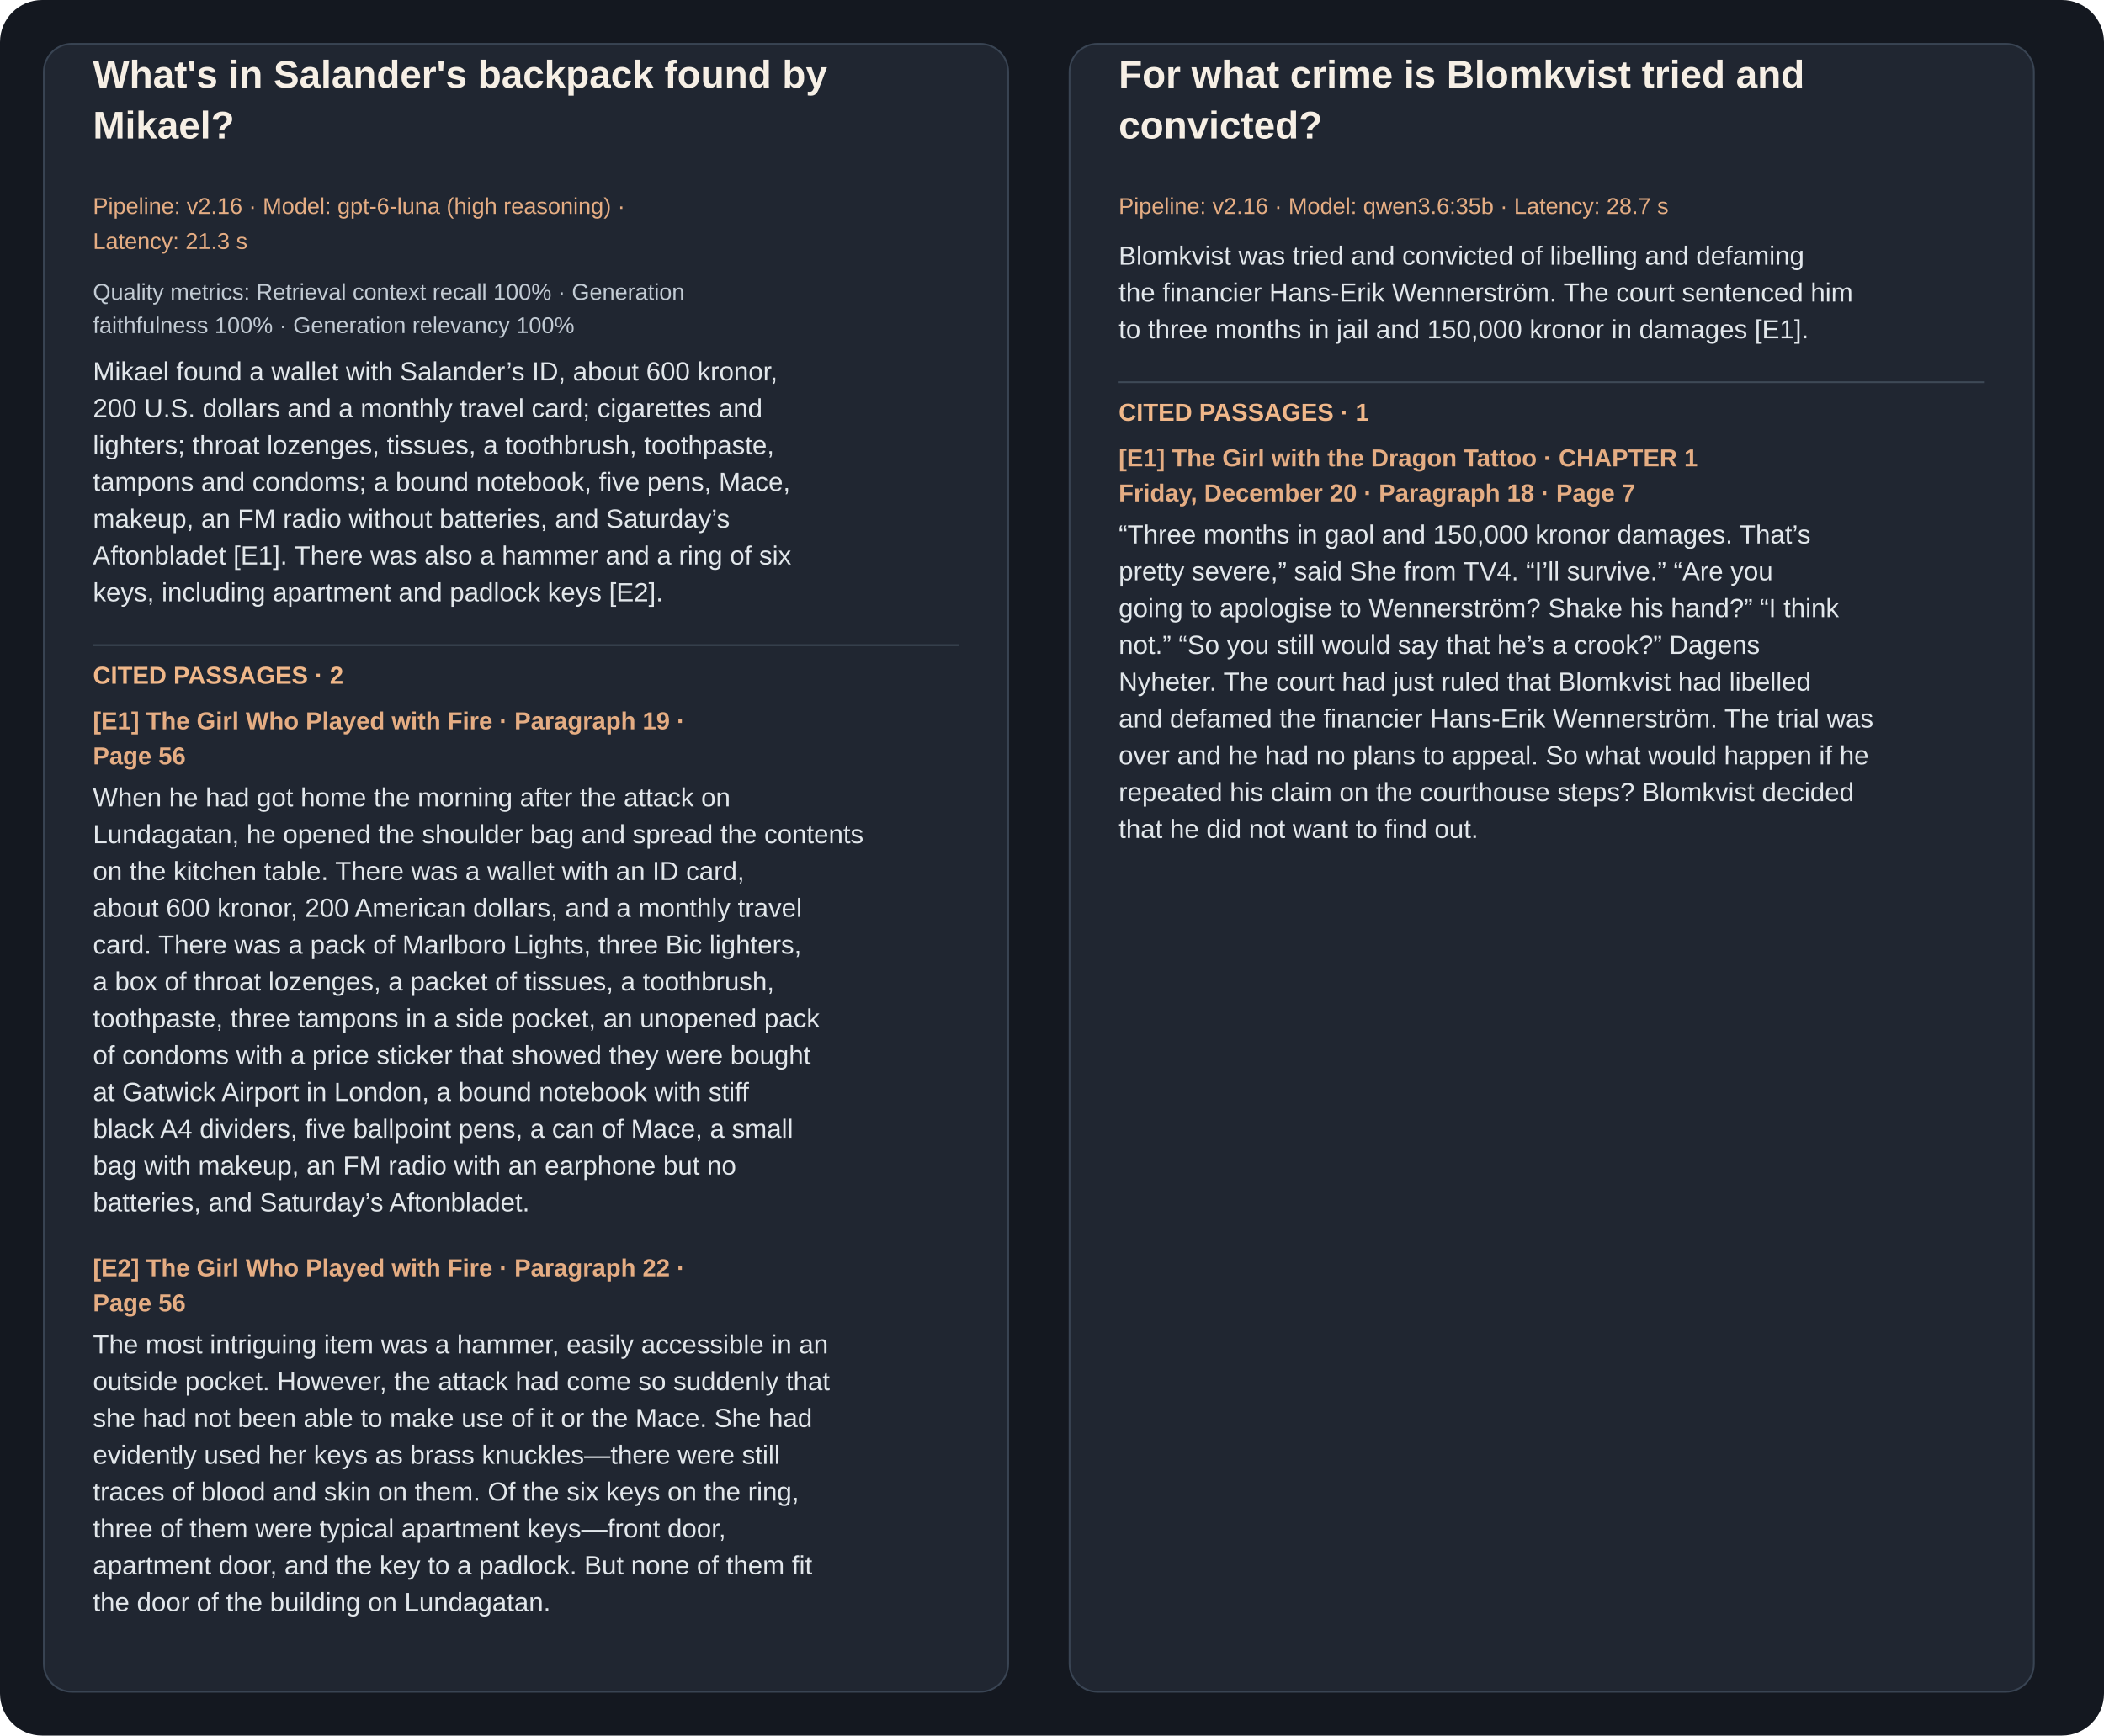
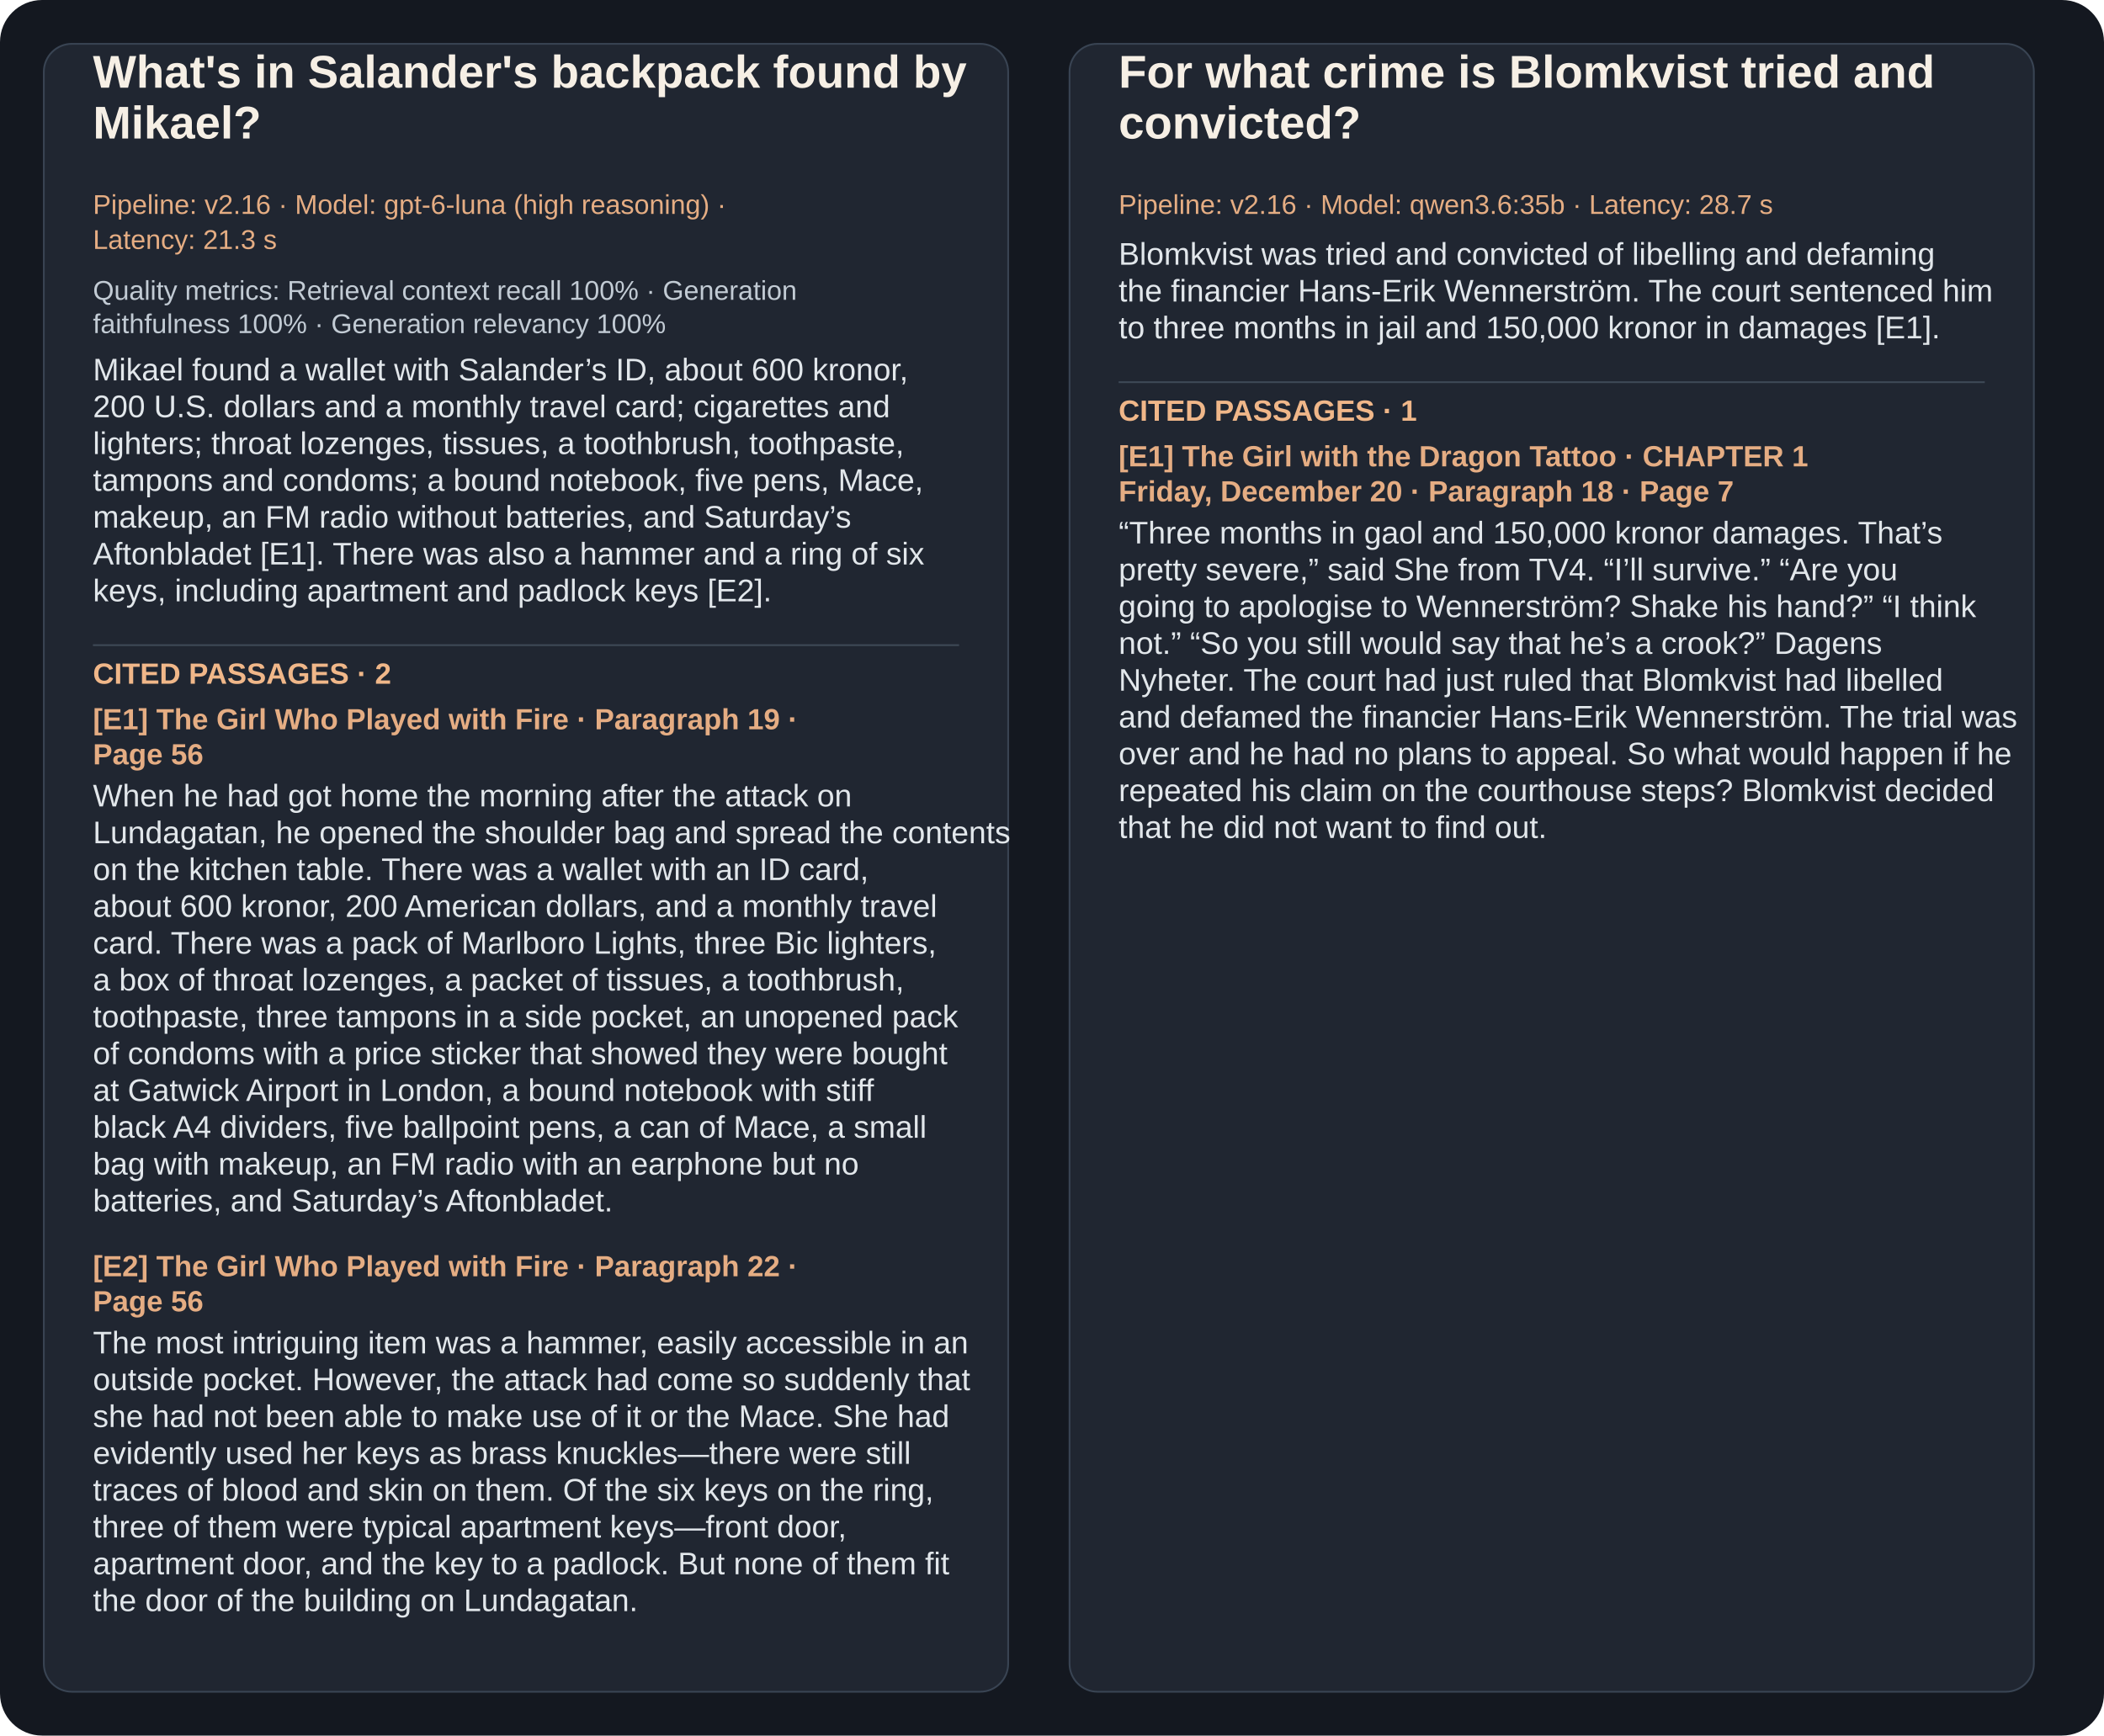
<svg xmlns="http://www.w3.org/2000/svg" width="1200" height="990" viewBox="0 0 1200 990" role="img" aria-labelledby="title desc">
  <rect width="1200" height="990" rx="24" fill="#141820" />
  <rect x="25" y="25" width="550" height="940" rx="16" fill="#202631" stroke="#394453" />
-   <text x="53" y="50" font-family="Arial, sans-serif" font-size="22" font-weight="bold" fill="#f6efe5">What's in Salander's backpack found by</text>
-   <text x="53" y="79" font-family="Arial, sans-serif" font-size="22" font-weight="bold" fill="#f6efe5">Mikael?</text>
-   <text x="53" y="122" font-family="Arial, sans-serif" font-size="13" font-weight="normal" fill="#e5ad83">Pipeline: v2.16 · Model: gpt-6-luna (high reasoning) ·</text>
-   <text x="53" y="142" font-family="Arial, sans-serif" font-size="13" font-weight="normal" fill="#e5ad83">Latency: 21.3 s</text>
-   <text x="53" y="171" font-family="Arial, sans-serif" font-size="13" font-weight="normal" fill="#c2cbd4">Quality metrics: Retrieval context recall 100% · Generation</text>
-   <text x="53" y="190" font-family="Arial, sans-serif" font-size="13" font-weight="normal" fill="#c2cbd4">faithfulness 100% · Generation relevancy 100%</text>
-   <text x="53" y="217" font-family="Arial, sans-serif" font-size="15" font-weight="normal" fill="#e2e7eb">Mikael found a wallet with Salander’s ID, about 600 kronor,</text>
-   <text x="53" y="238" font-family="Arial, sans-serif" font-size="15" font-weight="normal" fill="#e2e7eb">200 U.S. dollars and a monthly travel card; cigarettes and</text>
-   <text x="53" y="259" font-family="Arial, sans-serif" font-size="15" font-weight="normal" fill="#e2e7eb">lighters; throat lozenges, tissues, a toothbrush, toothpaste,</text>
-   <text x="53" y="280" font-family="Arial, sans-serif" font-size="15" font-weight="normal" fill="#e2e7eb">tampons and condoms; a bound notebook, five pens, Mace,</text>
-   <text x="53" y="301" font-family="Arial, sans-serif" font-size="15" font-weight="normal" fill="#e2e7eb">makeup, an FM radio without batteries, and Saturday’s</text>
-   <text x="53" y="322" font-family="Arial, sans-serif" font-size="15" font-weight="normal" fill="#e2e7eb">Aftonbladet [E1]. There was also a hammer and a ring of six</text>
-   <text x="53" y="343" font-family="Arial, sans-serif" font-size="15" font-weight="normal" fill="#e2e7eb">keys, including apartment and padlock keys [E2].</text>
+   <text x="53" y="50" font-family="Arial, sans-serif" font-size="26.18" font-weight="bold" fill="#f6efe5">What's in Salander's backpack found by</text>
+   <text x="53" y="79" font-family="Arial, sans-serif" font-size="26.18" font-weight="bold" fill="#f6efe5">Mikael?</text>
+   <text x="53" y="122" font-family="Arial, sans-serif" font-size="15.47" font-weight="normal" fill="#e5ad83">Pipeline: v2.16 · Model: gpt-6-luna (high reasoning) ·</text>
+   <text x="53" y="142" font-family="Arial, sans-serif" font-size="15.47" font-weight="normal" fill="#e5ad83">Latency: 21.3 s</text>
+   <text x="53" y="171" font-family="Arial, sans-serif" font-size="15.47" font-weight="normal" fill="#c2cbd4">Quality metrics: Retrieval context recall 100% · Generation</text>
+   <text x="53" y="190" font-family="Arial, sans-serif" font-size="15.47" font-weight="normal" fill="#c2cbd4">faithfulness 100% · Generation relevancy 100%</text>
+   <text x="53" y="217" font-family="Arial, sans-serif" font-size="17.86" font-weight="normal" fill="#e2e7eb">Mikael found a wallet with Salander’s ID, about 600 kronor,</text>
+   <text x="53" y="238" font-family="Arial, sans-serif" font-size="17.86" font-weight="normal" fill="#e2e7eb">200 U.S. dollars and a monthly travel card; cigarettes and</text>
+   <text x="53" y="259" font-family="Arial, sans-serif" font-size="17.86" font-weight="normal" fill="#e2e7eb">lighters; throat lozenges, tissues, a toothbrush, toothpaste,</text>
+   <text x="53" y="280" font-family="Arial, sans-serif" font-size="17.86" font-weight="normal" fill="#e2e7eb">tampons and condoms; a bound notebook, five pens, Mace,</text>
+   <text x="53" y="301" font-family="Arial, sans-serif" font-size="17.86" font-weight="normal" fill="#e2e7eb">makeup, an FM radio without batteries, and Saturday’s</text>
+   <text x="53" y="322" font-family="Arial, sans-serif" font-size="17.86" font-weight="normal" fill="#e2e7eb">Aftonbladet [E1]. There was also a hammer and a ring of six</text>
+   <text x="53" y="343" font-family="Arial, sans-serif" font-size="17.86" font-weight="normal" fill="#e2e7eb">keys, including apartment and padlock keys [E2].</text>
  <line x1="53" x2="547" y1="368" y2="368" stroke="#3e4956" />
-   <text x="53" y="390" font-family="Arial, sans-serif" font-size="14" font-weight="bold" fill="#f0b789">CITED PASSAGES · 2</text>
-   <text x="53" y="416" font-family="Arial, sans-serif" font-size="14" font-weight="bold" fill="#e5ad83">[E1] The Girl Who Played with Fire · Paragraph 19 ·</text>
-   <text x="53" y="436" font-family="Arial, sans-serif" font-size="14" font-weight="bold" fill="#e5ad83">Page 56</text>
-   <text x="53" y="460" font-family="Arial, sans-serif" font-size="15" font-weight="normal" fill="#e2e7eb">When he had got home the morning after the attack on</text>
-   <text x="53" y="481" font-family="Arial, sans-serif" font-size="15" font-weight="normal" fill="#e2e7eb">Lundagatan, he opened the shoulder bag and spread the contents</text>
-   <text x="53" y="502" font-family="Arial, sans-serif" font-size="15" font-weight="normal" fill="#e2e7eb">on the kitchen table. There was a wallet with an ID card,</text>
-   <text x="53" y="523" font-family="Arial, sans-serif" font-size="15" font-weight="normal" fill="#e2e7eb">about 600 kronor, 200 American dollars, and a monthly travel</text>
-   <text x="53" y="544" font-family="Arial, sans-serif" font-size="15" font-weight="normal" fill="#e2e7eb">card. There was a pack of Marlboro Lights, three Bic lighters,</text>
-   <text x="53" y="565" font-family="Arial, sans-serif" font-size="15" font-weight="normal" fill="#e2e7eb">a box of throat lozenges, a packet of tissues, a toothbrush,</text>
-   <text x="53" y="586" font-family="Arial, sans-serif" font-size="15" font-weight="normal" fill="#e2e7eb">toothpaste, three tampons in a side pocket, an unopened pack</text>
-   <text x="53" y="607" font-family="Arial, sans-serif" font-size="15" font-weight="normal" fill="#e2e7eb">of condoms with a price sticker that showed they were bought</text>
-   <text x="53" y="628" font-family="Arial, sans-serif" font-size="15" font-weight="normal" fill="#e2e7eb">at Gatwick Airport in London, a bound notebook with stiff</text>
-   <text x="53" y="649" font-family="Arial, sans-serif" font-size="15" font-weight="normal" fill="#e2e7eb">black A4 dividers, five ballpoint pens, a can of Mace, a small</text>
-   <text x="53" y="670" font-family="Arial, sans-serif" font-size="15" font-weight="normal" fill="#e2e7eb">bag with makeup, an FM radio with an earphone but no</text>
-   <text x="53" y="691" font-family="Arial, sans-serif" font-size="15" font-weight="normal" fill="#e2e7eb">batteries, and Saturday’s Aftonbladet.</text>
-   <text x="53" y="728" font-family="Arial, sans-serif" font-size="14" font-weight="bold" fill="#e5ad83">[E2] The Girl Who Played with Fire · Paragraph 22 ·</text>
-   <text x="53" y="748" font-family="Arial, sans-serif" font-size="14" font-weight="bold" fill="#e5ad83">Page 56</text>
-   <text x="53" y="772" font-family="Arial, sans-serif" font-size="15" font-weight="normal" fill="#e2e7eb">The most intriguing item was a hammer, easily accessible in an</text>
-   <text x="53" y="793" font-family="Arial, sans-serif" font-size="15" font-weight="normal" fill="#e2e7eb">outside pocket. However, the attack had come so suddenly that</text>
-   <text x="53" y="814" font-family="Arial, sans-serif" font-size="15" font-weight="normal" fill="#e2e7eb">she had not been able to make use of it or the Mace. She had</text>
-   <text x="53" y="835" font-family="Arial, sans-serif" font-size="15" font-weight="normal" fill="#e2e7eb">evidently used her keys as brass knuckles—there were still</text>
-   <text x="53" y="856" font-family="Arial, sans-serif" font-size="15" font-weight="normal" fill="#e2e7eb">traces of blood and skin on them. Of the six keys on the ring,</text>
-   <text x="53" y="877" font-family="Arial, sans-serif" font-size="15" font-weight="normal" fill="#e2e7eb">three of them were typical apartment keys—front door,</text>
-   <text x="53" y="898" font-family="Arial, sans-serif" font-size="15" font-weight="normal" fill="#e2e7eb">apartment door, and the key to a padlock. But none of them fit</text>
-   <text x="53" y="919" font-family="Arial, sans-serif" font-size="15" font-weight="normal" fill="#e2e7eb">the door of the building on Lundagatan.</text>
+   <text x="53" y="390" font-family="Arial, sans-serif" font-size="16.67" font-weight="bold" fill="#f0b789">CITED PASSAGES · 2</text>
+   <text x="53" y="416" font-family="Arial, sans-serif" font-size="16.67" font-weight="bold" fill="#e5ad83">[E1] The Girl Who Played with Fire · Paragraph 19 ·</text>
+   <text x="53" y="436" font-family="Arial, sans-serif" font-size="16.67" font-weight="bold" fill="#e5ad83">Page 56</text>
+   <text x="53" y="460" font-family="Arial, sans-serif" font-size="17.86" font-weight="normal" fill="#e2e7eb">When he had got home the morning after the attack on</text>
+   <text x="53" y="481" font-family="Arial, sans-serif" font-size="17.86" font-weight="normal" fill="#e2e7eb">Lundagatan, he opened the shoulder bag and spread the contents</text>
+   <text x="53" y="502" font-family="Arial, sans-serif" font-size="17.86" font-weight="normal" fill="#e2e7eb">on the kitchen table. There was a wallet with an ID card,</text>
+   <text x="53" y="523" font-family="Arial, sans-serif" font-size="17.86" font-weight="normal" fill="#e2e7eb">about 600 kronor, 200 American dollars, and a monthly travel</text>
+   <text x="53" y="544" font-family="Arial, sans-serif" font-size="17.86" font-weight="normal" fill="#e2e7eb">card. There was a pack of Marlboro Lights, three Bic lighters,</text>
+   <text x="53" y="565" font-family="Arial, sans-serif" font-size="17.86" font-weight="normal" fill="#e2e7eb">a box of throat lozenges, a packet of tissues, a toothbrush,</text>
+   <text x="53" y="586" font-family="Arial, sans-serif" font-size="17.86" font-weight="normal" fill="#e2e7eb">toothpaste, three tampons in a side pocket, an unopened pack</text>
+   <text x="53" y="607" font-family="Arial, sans-serif" font-size="17.86" font-weight="normal" fill="#e2e7eb">of condoms with a price sticker that showed they were bought</text>
+   <text x="53" y="628" font-family="Arial, sans-serif" font-size="17.86" font-weight="normal" fill="#e2e7eb">at Gatwick Airport in London, a bound notebook with stiff</text>
+   <text x="53" y="649" font-family="Arial, sans-serif" font-size="17.86" font-weight="normal" fill="#e2e7eb">black A4 dividers, five ballpoint pens, a can of Mace, a small</text>
+   <text x="53" y="670" font-family="Arial, sans-serif" font-size="17.86" font-weight="normal" fill="#e2e7eb">bag with makeup, an FM radio with an earphone but no</text>
+   <text x="53" y="691" font-family="Arial, sans-serif" font-size="17.86" font-weight="normal" fill="#e2e7eb">batteries, and Saturday’s Aftonbladet.</text>
+   <text x="53" y="728" font-family="Arial, sans-serif" font-size="16.67" font-weight="bold" fill="#e5ad83">[E2] The Girl Who Played with Fire · Paragraph 22 ·</text>
+   <text x="53" y="748" font-family="Arial, sans-serif" font-size="16.67" font-weight="bold" fill="#e5ad83">Page 56</text>
+   <text x="53" y="772" font-family="Arial, sans-serif" font-size="17.86" font-weight="normal" fill="#e2e7eb">The most intriguing item was a hammer, easily accessible in an</text>
+   <text x="53" y="793" font-family="Arial, sans-serif" font-size="17.86" font-weight="normal" fill="#e2e7eb">outside pocket. However, the attack had come so suddenly that</text>
+   <text x="53" y="814" font-family="Arial, sans-serif" font-size="17.86" font-weight="normal" fill="#e2e7eb">she had not been able to make use of it or the Mace. She had</text>
+   <text x="53" y="835" font-family="Arial, sans-serif" font-size="17.86" font-weight="normal" fill="#e2e7eb">evidently used her keys as brass knuckles—there were still</text>
+   <text x="53" y="856" font-family="Arial, sans-serif" font-size="17.86" font-weight="normal" fill="#e2e7eb">traces of blood and skin on them. Of the six keys on the ring,</text>
+   <text x="53" y="877" font-family="Arial, sans-serif" font-size="17.86" font-weight="normal" fill="#e2e7eb">three of them were typical apartment keys—front door,</text>
+   <text x="53" y="898" font-family="Arial, sans-serif" font-size="17.86" font-weight="normal" fill="#e2e7eb">apartment door, and the key to a padlock. But none of them fit</text>
+   <text x="53" y="919" font-family="Arial, sans-serif" font-size="17.86" font-weight="normal" fill="#e2e7eb">the door of the building on Lundagatan.</text>
  <rect x="610" y="25" width="550" height="940" rx="16" fill="#202631" stroke="#394453" />
-   <text x="638" y="50" font-family="Arial, sans-serif" font-size="22" font-weight="bold" fill="#f6efe5">For what crime is Blomkvist tried and</text>
-   <text x="638" y="79" font-family="Arial, sans-serif" font-size="22" font-weight="bold" fill="#f6efe5">convicted?</text>
-   <text x="638" y="122" font-family="Arial, sans-serif" font-size="13" font-weight="normal" fill="#e5ad83">Pipeline: v2.16 · Model: qwen3.6:35b · Latency: 28.7 s</text>
-   <text x="638" y="151" font-family="Arial, sans-serif" font-size="15" font-weight="normal" fill="#e2e7eb">Blomkvist was tried and convicted of libelling and defaming</text>
-   <text x="638" y="172" font-family="Arial, sans-serif" font-size="15" font-weight="normal" fill="#e2e7eb">the financier Hans-Erik Wennerström. The court sentenced him</text>
-   <text x="638" y="193" font-family="Arial, sans-serif" font-size="15" font-weight="normal" fill="#e2e7eb">to three months in jail and 150,000 kronor in damages [E1].</text>
+   <text x="638" y="50" font-family="Arial, sans-serif" font-size="26.18" font-weight="bold" fill="#f6efe5">For what crime is Blomkvist tried and</text>
+   <text x="638" y="79" font-family="Arial, sans-serif" font-size="26.18" font-weight="bold" fill="#f6efe5">convicted?</text>
+   <text x="638" y="122" font-family="Arial, sans-serif" font-size="15.47" font-weight="normal" fill="#e5ad83">Pipeline: v2.16 · Model: qwen3.6:35b · Latency: 28.7 s</text>
+   <text x="638" y="151" font-family="Arial, sans-serif" font-size="17.86" font-weight="normal" fill="#e2e7eb">Blomkvist was tried and convicted of libelling and defaming</text>
+   <text x="638" y="172" font-family="Arial, sans-serif" font-size="17.86" font-weight="normal" fill="#e2e7eb">the financier Hans-Erik Wennerström. The court sentenced him</text>
+   <text x="638" y="193" font-family="Arial, sans-serif" font-size="17.86" font-weight="normal" fill="#e2e7eb">to three months in jail and 150,000 kronor in damages [E1].</text>
  <line x1="638" x2="1132" y1="218" y2="218" stroke="#3e4956" />
-   <text x="638" y="240" font-family="Arial, sans-serif" font-size="14" font-weight="bold" fill="#f0b789">CITED PASSAGES · 1</text>
-   <text x="638" y="266" font-family="Arial, sans-serif" font-size="14" font-weight="bold" fill="#e5ad83">[E1] The Girl with the Dragon Tattoo · CHAPTER 1</text>
-   <text x="638" y="286" font-family="Arial, sans-serif" font-size="14" font-weight="bold" fill="#e5ad83">Friday, December 20 · Paragraph 18 · Page 7</text>
-   <text x="638" y="310" font-family="Arial, sans-serif" font-size="15" font-weight="normal" fill="#e2e7eb">“Three months in gaol and 150,000 kronor damages. That’s</text>
-   <text x="638" y="331" font-family="Arial, sans-serif" font-size="15" font-weight="normal" fill="#e2e7eb">pretty severe,” said She from TV4. “I’ll survive.” “Are you</text>
-   <text x="638" y="352" font-family="Arial, sans-serif" font-size="15" font-weight="normal" fill="#e2e7eb">going to apologise to Wennerström? Shake his hand?” “I think</text>
-   <text x="638" y="373" font-family="Arial, sans-serif" font-size="15" font-weight="normal" fill="#e2e7eb">not.” “So you still would say that he’s a crook?” Dagens</text>
-   <text x="638" y="394" font-family="Arial, sans-serif" font-size="15" font-weight="normal" fill="#e2e7eb">Nyheter. The court had just ruled that Blomkvist had libelled</text>
-   <text x="638" y="415" font-family="Arial, sans-serif" font-size="15" font-weight="normal" fill="#e2e7eb">and defamed the financier Hans-Erik Wennerström. The trial was</text>
-   <text x="638" y="436" font-family="Arial, sans-serif" font-size="15" font-weight="normal" fill="#e2e7eb">over and he had no plans to appeal. So what would happen if he</text>
-   <text x="638" y="457" font-family="Arial, sans-serif" font-size="15" font-weight="normal" fill="#e2e7eb">repeated his claim on the courthouse steps? Blomkvist decided</text>
-   <text x="638" y="478" font-family="Arial, sans-serif" font-size="15" font-weight="normal" fill="#e2e7eb">that he did not want to find out.</text>
+   <text x="638" y="240" font-family="Arial, sans-serif" font-size="16.67" font-weight="bold" fill="#f0b789">CITED PASSAGES · 1</text>
+   <text x="638" y="266" font-family="Arial, sans-serif" font-size="16.67" font-weight="bold" fill="#e5ad83">[E1] The Girl with the Dragon Tattoo · CHAPTER 1</text>
+   <text x="638" y="286" font-family="Arial, sans-serif" font-size="16.67" font-weight="bold" fill="#e5ad83">Friday, December 20 · Paragraph 18 · Page 7</text>
+   <text x="638" y="310" font-family="Arial, sans-serif" font-size="17.86" font-weight="normal" fill="#e2e7eb">“Three months in gaol and 150,000 kronor damages. That’s</text>
+   <text x="638" y="331" font-family="Arial, sans-serif" font-size="17.86" font-weight="normal" fill="#e2e7eb">pretty severe,” said She from TV4. “I’ll survive.” “Are you</text>
+   <text x="638" y="352" font-family="Arial, sans-serif" font-size="17.86" font-weight="normal" fill="#e2e7eb">going to apologise to Wennerström? Shake his hand?” “I think</text>
+   <text x="638" y="373" font-family="Arial, sans-serif" font-size="17.86" font-weight="normal" fill="#e2e7eb">not.” “So you still would say that he’s a crook?” Dagens</text>
+   <text x="638" y="394" font-family="Arial, sans-serif" font-size="17.86" font-weight="normal" fill="#e2e7eb">Nyheter. The court had just ruled that Blomkvist had libelled</text>
+   <text x="638" y="415" font-family="Arial, sans-serif" font-size="17.86" font-weight="normal" fill="#e2e7eb">and defamed the financier Hans-Erik Wennerström. The trial was</text>
+   <text x="638" y="436" font-family="Arial, sans-serif" font-size="17.86" font-weight="normal" fill="#e2e7eb">over and he had no plans to appeal. So what would happen if he</text>
+   <text x="638" y="457" font-family="Arial, sans-serif" font-size="17.86" font-weight="normal" fill="#e2e7eb">repeated his claim on the courthouse steps? Blomkvist decided</text>
+   <text x="638" y="478" font-family="Arial, sans-serif" font-size="17.86" font-weight="normal" fill="#e2e7eb">that he did not want to find out.</text>
</svg>
